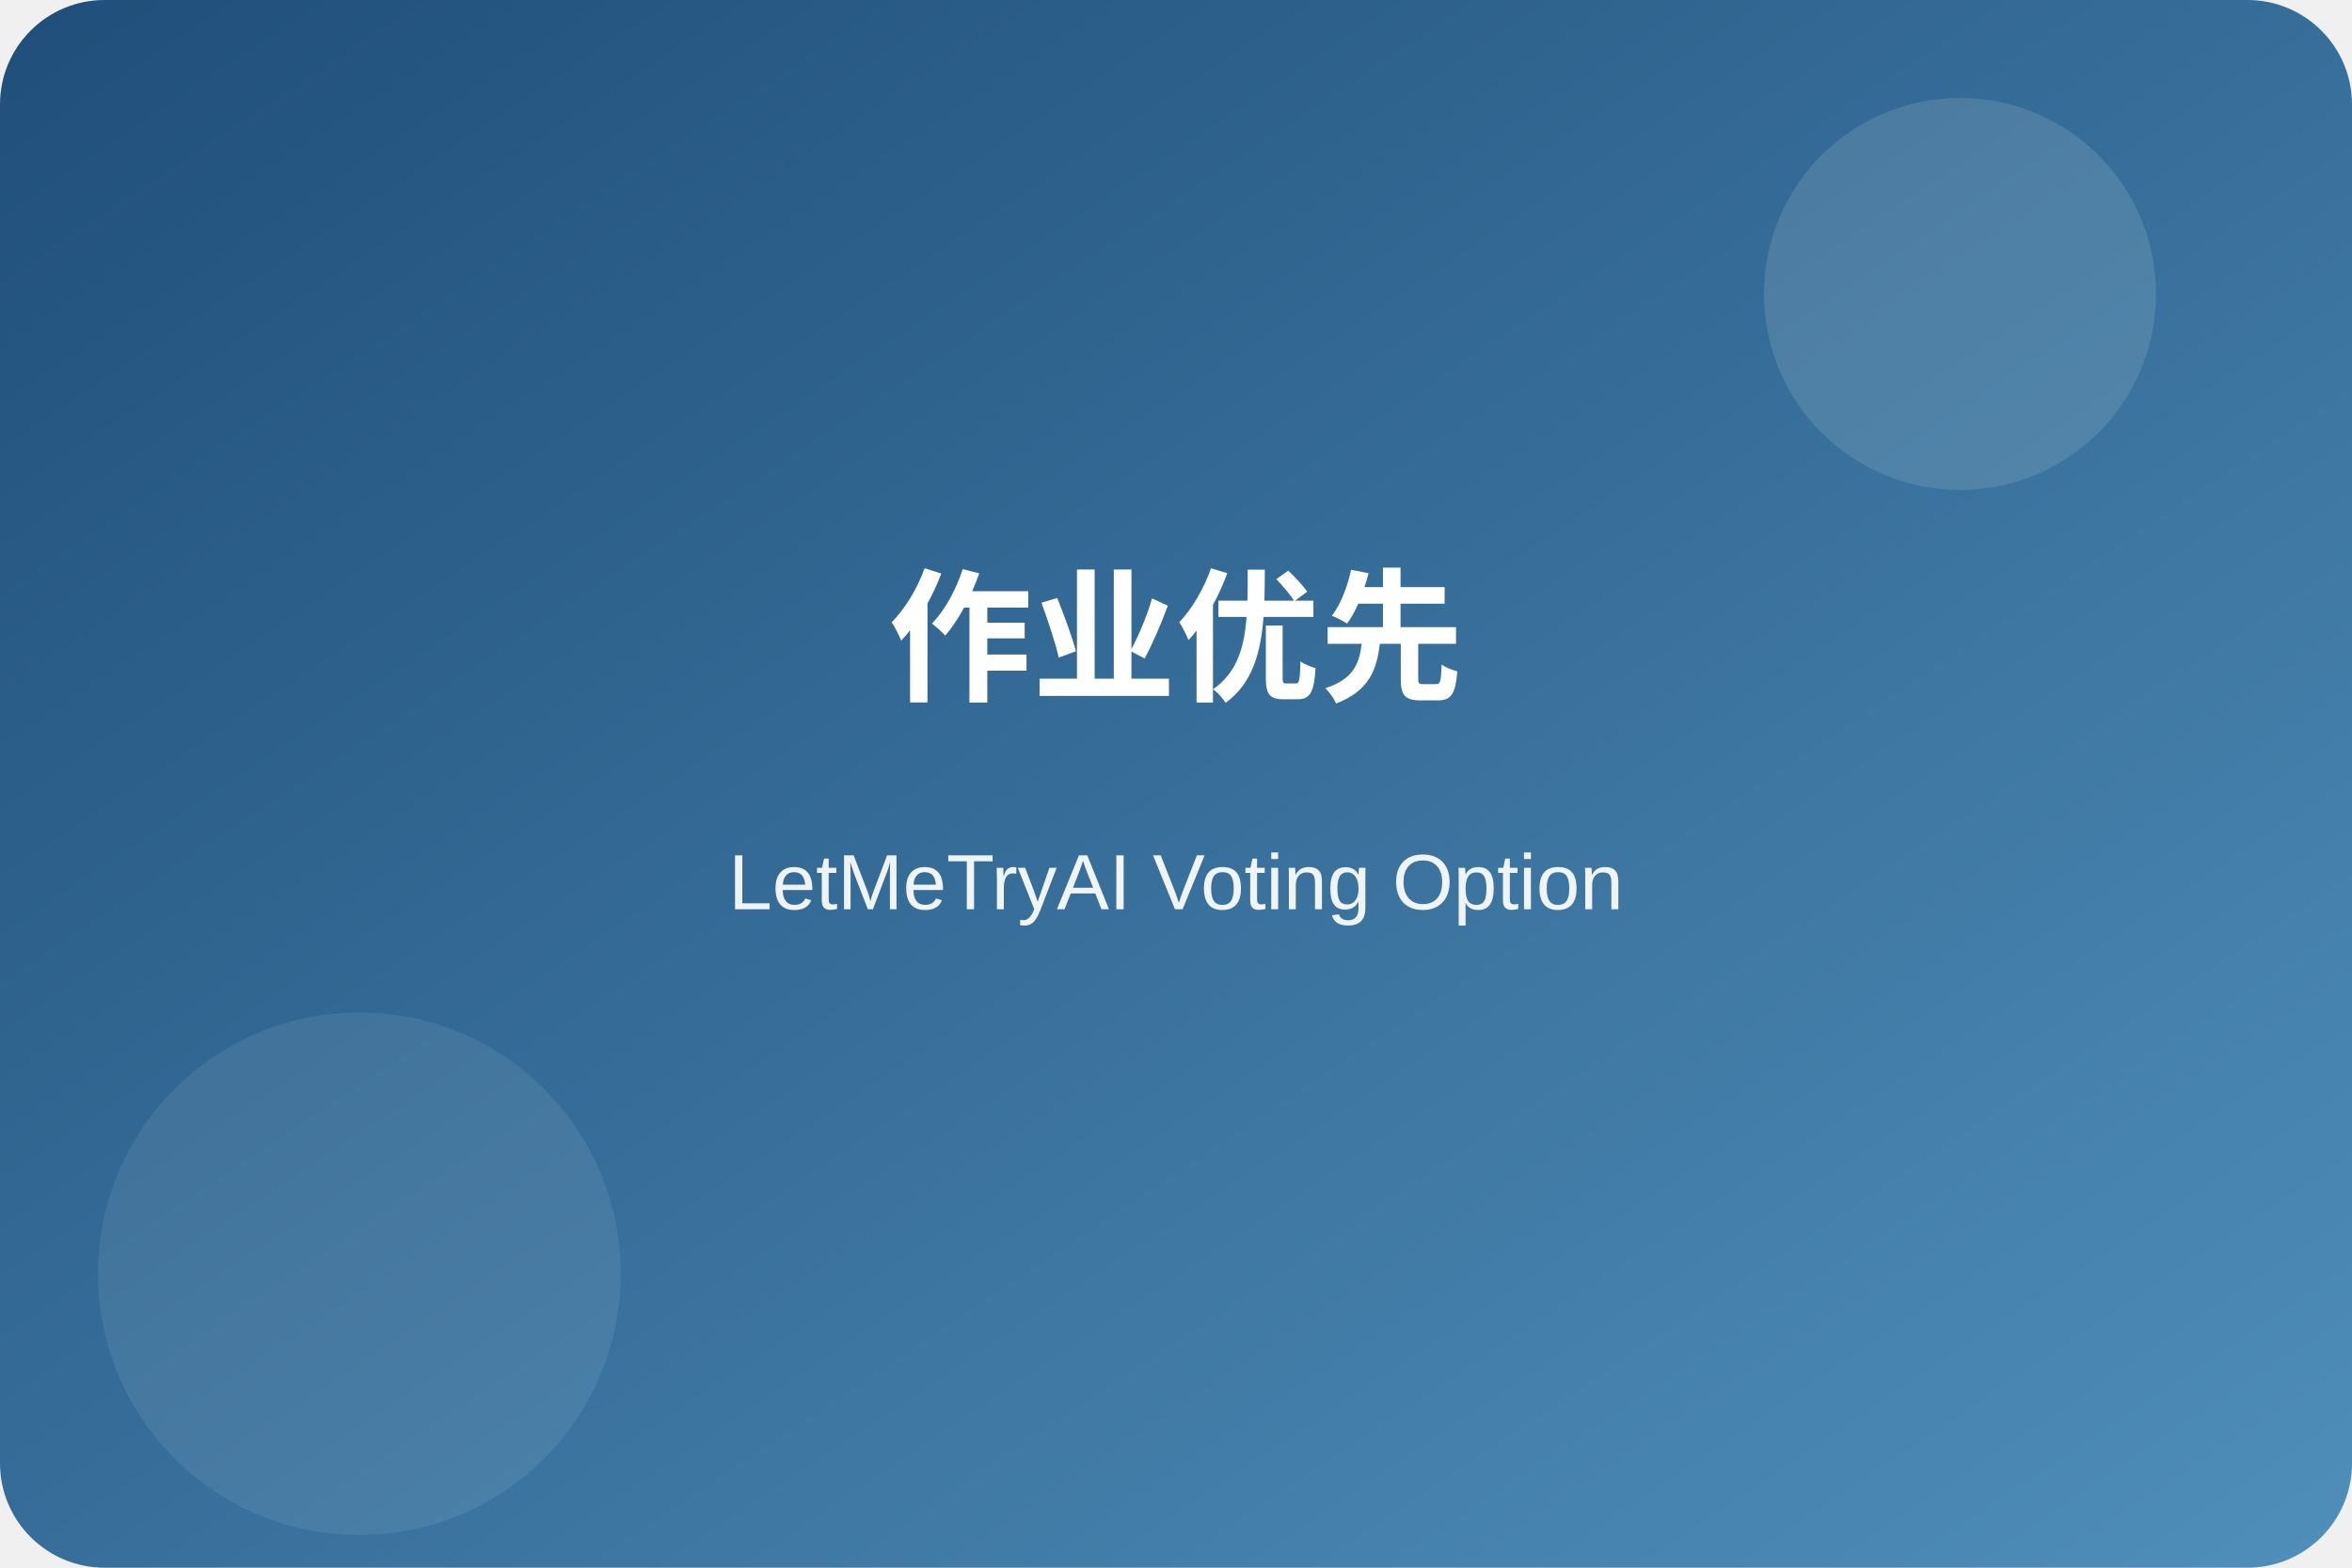
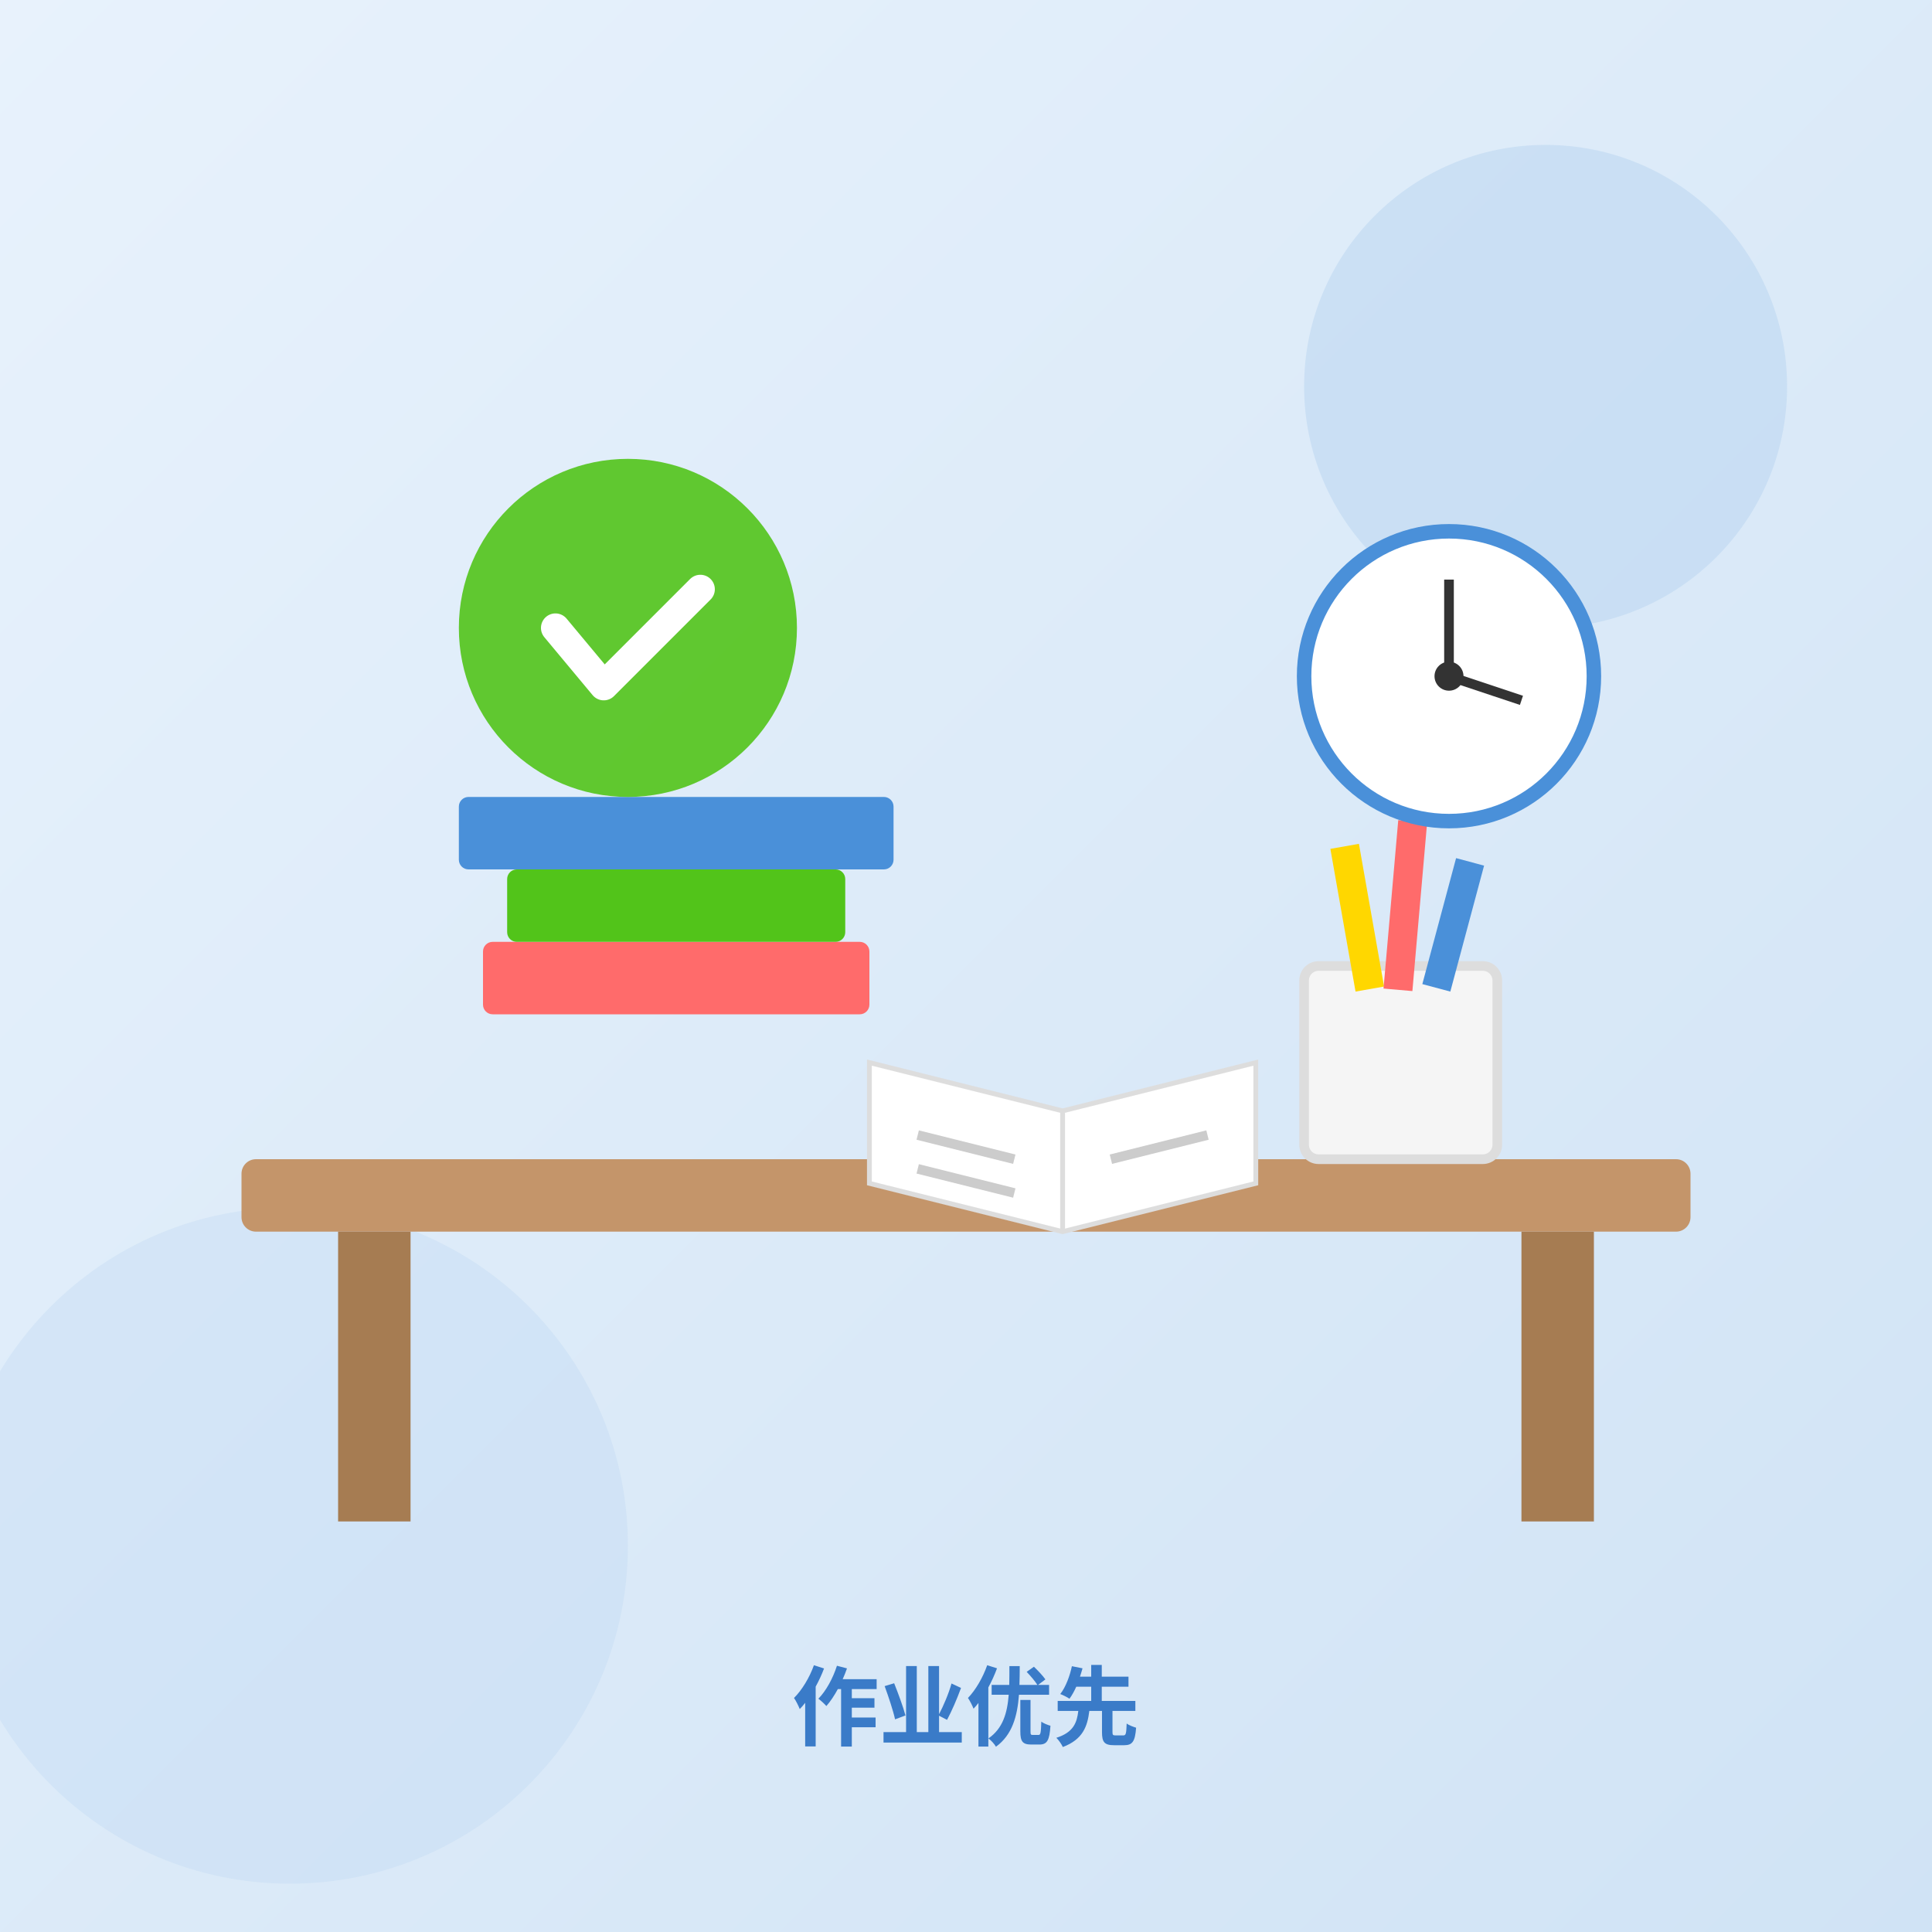
- <svg xmlns="http://www.w3.org/2000/svg" width="720" height="480" viewBox="0 0 720 480">
+ <svg xmlns="http://www.w3.org/2000/svg" width="400" height="400" viewBox="0 0 400 400">
  <defs>
-     <linearGradient id="grad" x1="0%" y1="0%" x2="100%" y2="100%">
-       <stop offset="0%" stop-color="#1f4e79" />
-       <stop offset="100%" stop-color="#4f8fba" />
+     <linearGradient id="bgGrad" x1="0%" y1="0%" x2="100%" y2="100%">
+       <stop offset="0%" stop-color="#e8f2fc" />
+       <stop offset="100%" stop-color="#d0e3f5" />
+     </linearGradient>
+     <linearGradient id="bookGrad" x1="0%" y1="0%" x2="100%" y2="100%">
+       <stop offset="0%" stop-color="#4a90d9" />
+       <stop offset="100%" stop-color="#3a7bc8" />
    </linearGradient>
  </defs>
-   <rect width="720" height="480" rx="32" fill="url(#grad)" />
-   <circle cx="600" cy="90" r="60" fill="rgba(255,255,255,0.12)" />
-   <circle cx="110" cy="390" r="80" fill="rgba(255,255,255,0.08)" />
-   <text x="50%" y="44%" text-anchor="middle" font-size="44" font-family="Arial,Helvetica,sans-serif" fill="#ffffff" font-weight="700">作业优先</text>
-   <text x="50%" y="58%" text-anchor="middle" font-size="24" font-family="Arial,Helvetica,sans-serif" fill="rgba(255,255,255,0.92)">LetMeTryAI Voting Option</text>
+   <rect width="400" height="400" fill="url(#bgGrad)" />
+   <circle cx="320" cy="80" r="50" fill="#b8d4f0" opacity="0.5" />
+   <circle cx="60" cy="320" r="70" fill="#b8d4f0" opacity="0.3" />
+   <rect x="50" y="240" width="300" height="15" fill="#c4956a" rx="3" />
+   <rect x="70" y="255" width="15" height="60" fill="#a67c52" />
+   <rect x="315" y="255" width="15" height="60" fill="#a67c52" />
+   <rect x="100" y="195" width="80" height="15" fill="#ff6b6b" rx="2" />
+   <rect x="105" y="180" width="70" height="15" fill="#52c41a" rx="2" />
+   <rect x="95" y="165" width="90" height="15" fill="#4a90d9" rx="2" />
+   <path d="M180 220 L220 230 L260 220 L260 245 L220 255 L180 245 Z" fill="#fff" stroke="#ddd" stroke-width="1" />
+   <line x1="220" y1="230" x2="220" y2="255" stroke="#ddd" stroke-width="1" />
+   <line x1="190" y1="235" x2="210" y2="240" stroke="#ccc" stroke-width="2" />
+   <line x1="190" y1="242" x2="210" y2="247" stroke="#ccc" stroke-width="2" />
+   <line x1="230" y1="240" x2="250" y2="235" stroke="#ccc" stroke-width="2" />
+   <rect x="270" y="200" width="40" height="40" fill="#f5f5f5" stroke="#ddd" stroke-width="2" rx="3" />
+   <rect x="278" y="175" width="6" height="30" fill="#ffd700" transform="rotate(-10 281 190)" />
+   <rect x="288" y="170" width="6" height="35" fill="#ff6b6b" transform="rotate(5 291 187)" />
+   <rect x="298" y="178" width="6" height="27" fill="#4a90d9" transform="rotate(15 301 191)" />
+   <circle cx="130" cy="130" r="35" fill="#52c41a" opacity="0.9" />
+   <path d="M115 130 L125 142 L145 122" fill="none" stroke="white" stroke-width="6" stroke-linecap="round" stroke-linejoin="round" />
+   <circle cx="300" cy="140" r="30" fill="white" stroke="#4a90d9" stroke-width="3" />
+   <line x1="300" y1="140" x2="300" y2="120" stroke="#333" stroke-width="2" />
+   <line x1="300" y1="140" x2="315" y2="145" stroke="#333" stroke-width="2" />
+   <circle cx="300" cy="140" r="3" fill="#333" />
+   <text x="200" y="360" text-anchor="middle" font-family="PingFang SC, Microsoft YaHei, sans-serif" font-size="18" fill="#3a7bc8" font-weight="600">作业优先</text>
</svg>
